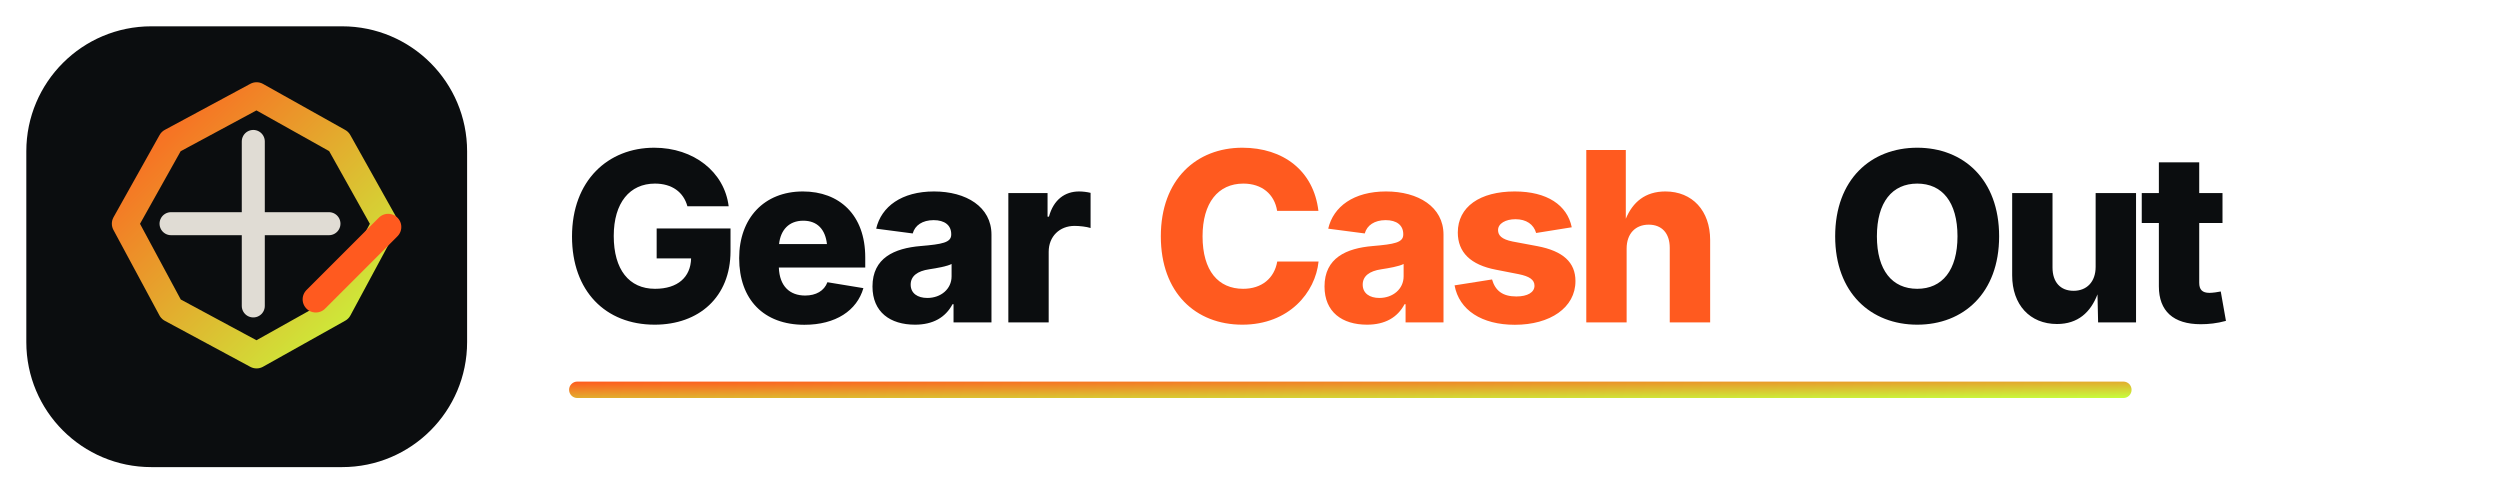
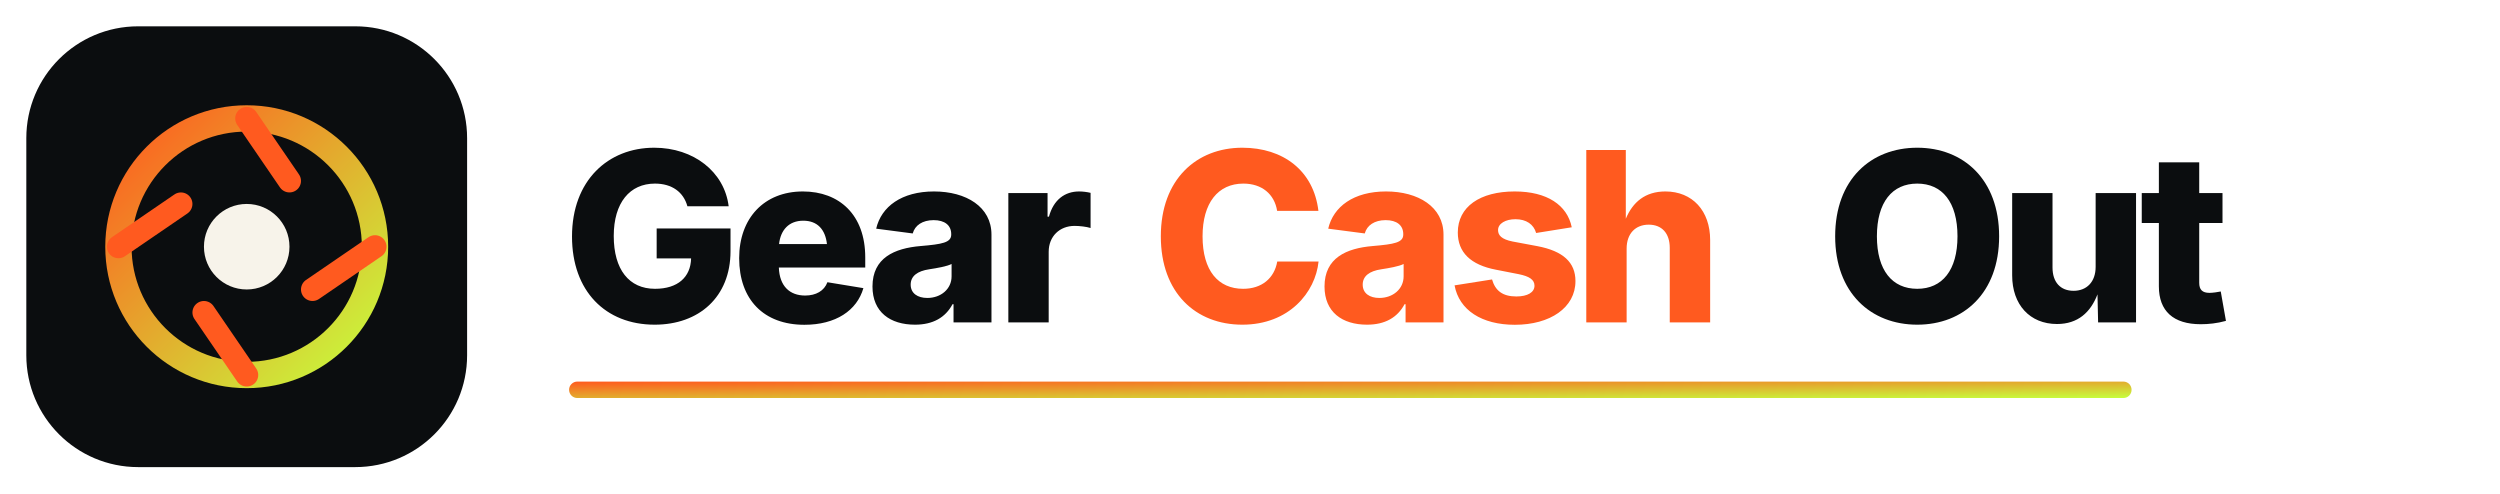
<svg xmlns="http://www.w3.org/2000/svg" viewBox="0 0 760 150" role="img" aria-labelledby="title desc">
  <defs>
    <linearGradient id="accent" x1="0" y1="0" x2="1" y2="1">
      <stop offset="0" stop-color="#FF5A1F" />
      <stop offset="1" stop-color="#C6FF3D" />
    </linearGradient>
  </defs>
-   <rect x="8" y="8" width="134" height="134" rx="38" fill="#0B0D0F" />
-   <path d="M103 43 78 29 52 43 38 68l14 26 26 14 25-14 14-26z" fill="none" stroke="url(#accent)" stroke-width="8" stroke-linejoin="round" />
-   <path d="M52 68h48M77 43v50" stroke="#F7F3EA" stroke-width="7" stroke-linecap="round" opacity=".9" />
-   <path d="M96 91 118 69" stroke="#FF5A1F" stroke-width="8" stroke-linecap="round" />
+   <rect x="8" y="8" width="134" height="134" rx="34" fill="#0B0D0F" />
+   <circle cx="75" cy="75" r="39" fill="none" stroke="url(#accent)" stroke-width="8" />
+   <circle cx="75" cy="75" r="13" fill="#F7F3EA" />
+   <path d="M75 36 88 55M114 75 95 88M75 114 62 95M36 75 55 62" stroke="#FF5A1F" stroke-width="7" stroke-linecap="round" />
  <text x="171" y="98" font-family="Space Grotesk,Inter,Arial,sans-serif" font-size="72" font-weight="800" letter-spacing="-3" fill="#0B0D0F">Gear</text>
  <text x="350" y="98" font-family="Space Grotesk,Inter,Arial,sans-serif" font-size="72" font-weight="800" letter-spacing="-3" fill="#FF5A1F">Cash</text>
  <text x="555" y="98" font-family="Space Grotesk,Inter,Arial,sans-serif" font-size="72" font-weight="800" letter-spacing="-3" fill="#0B0D0F">Out</text>
  <rect x="173" y="116" width="475" height="5" rx="2.5" fill="url(#accent)" />
</svg>
